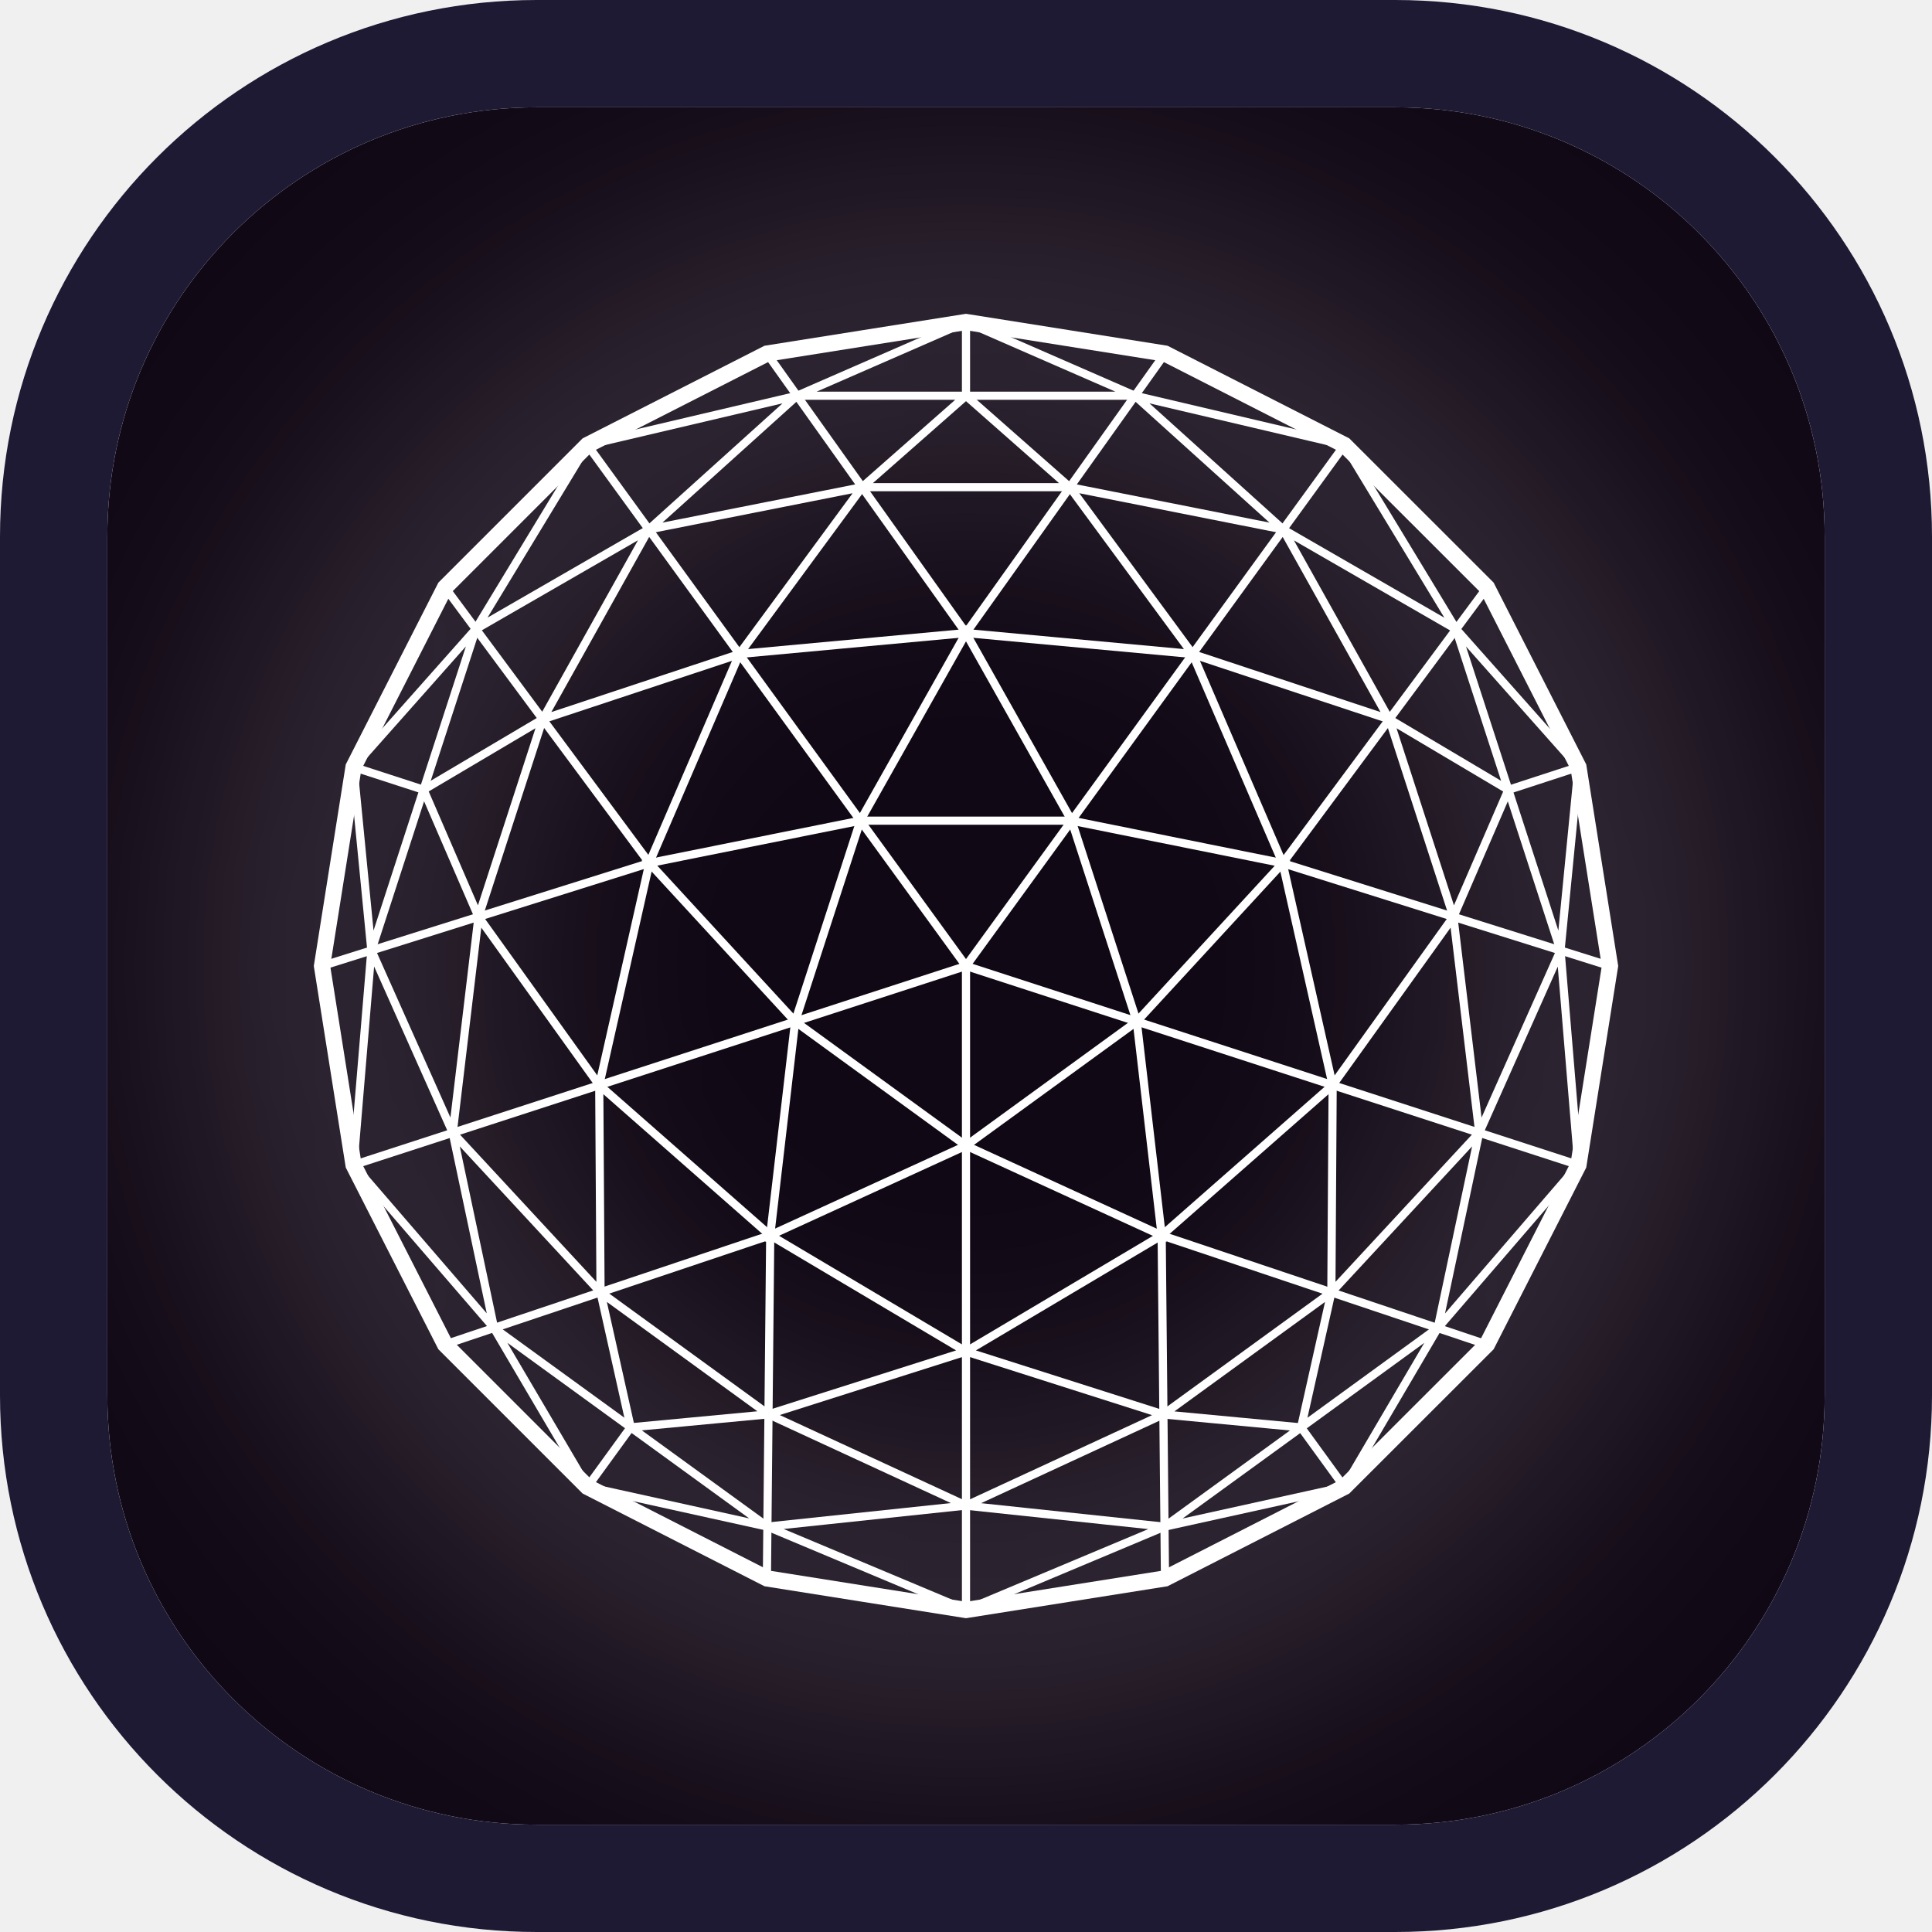
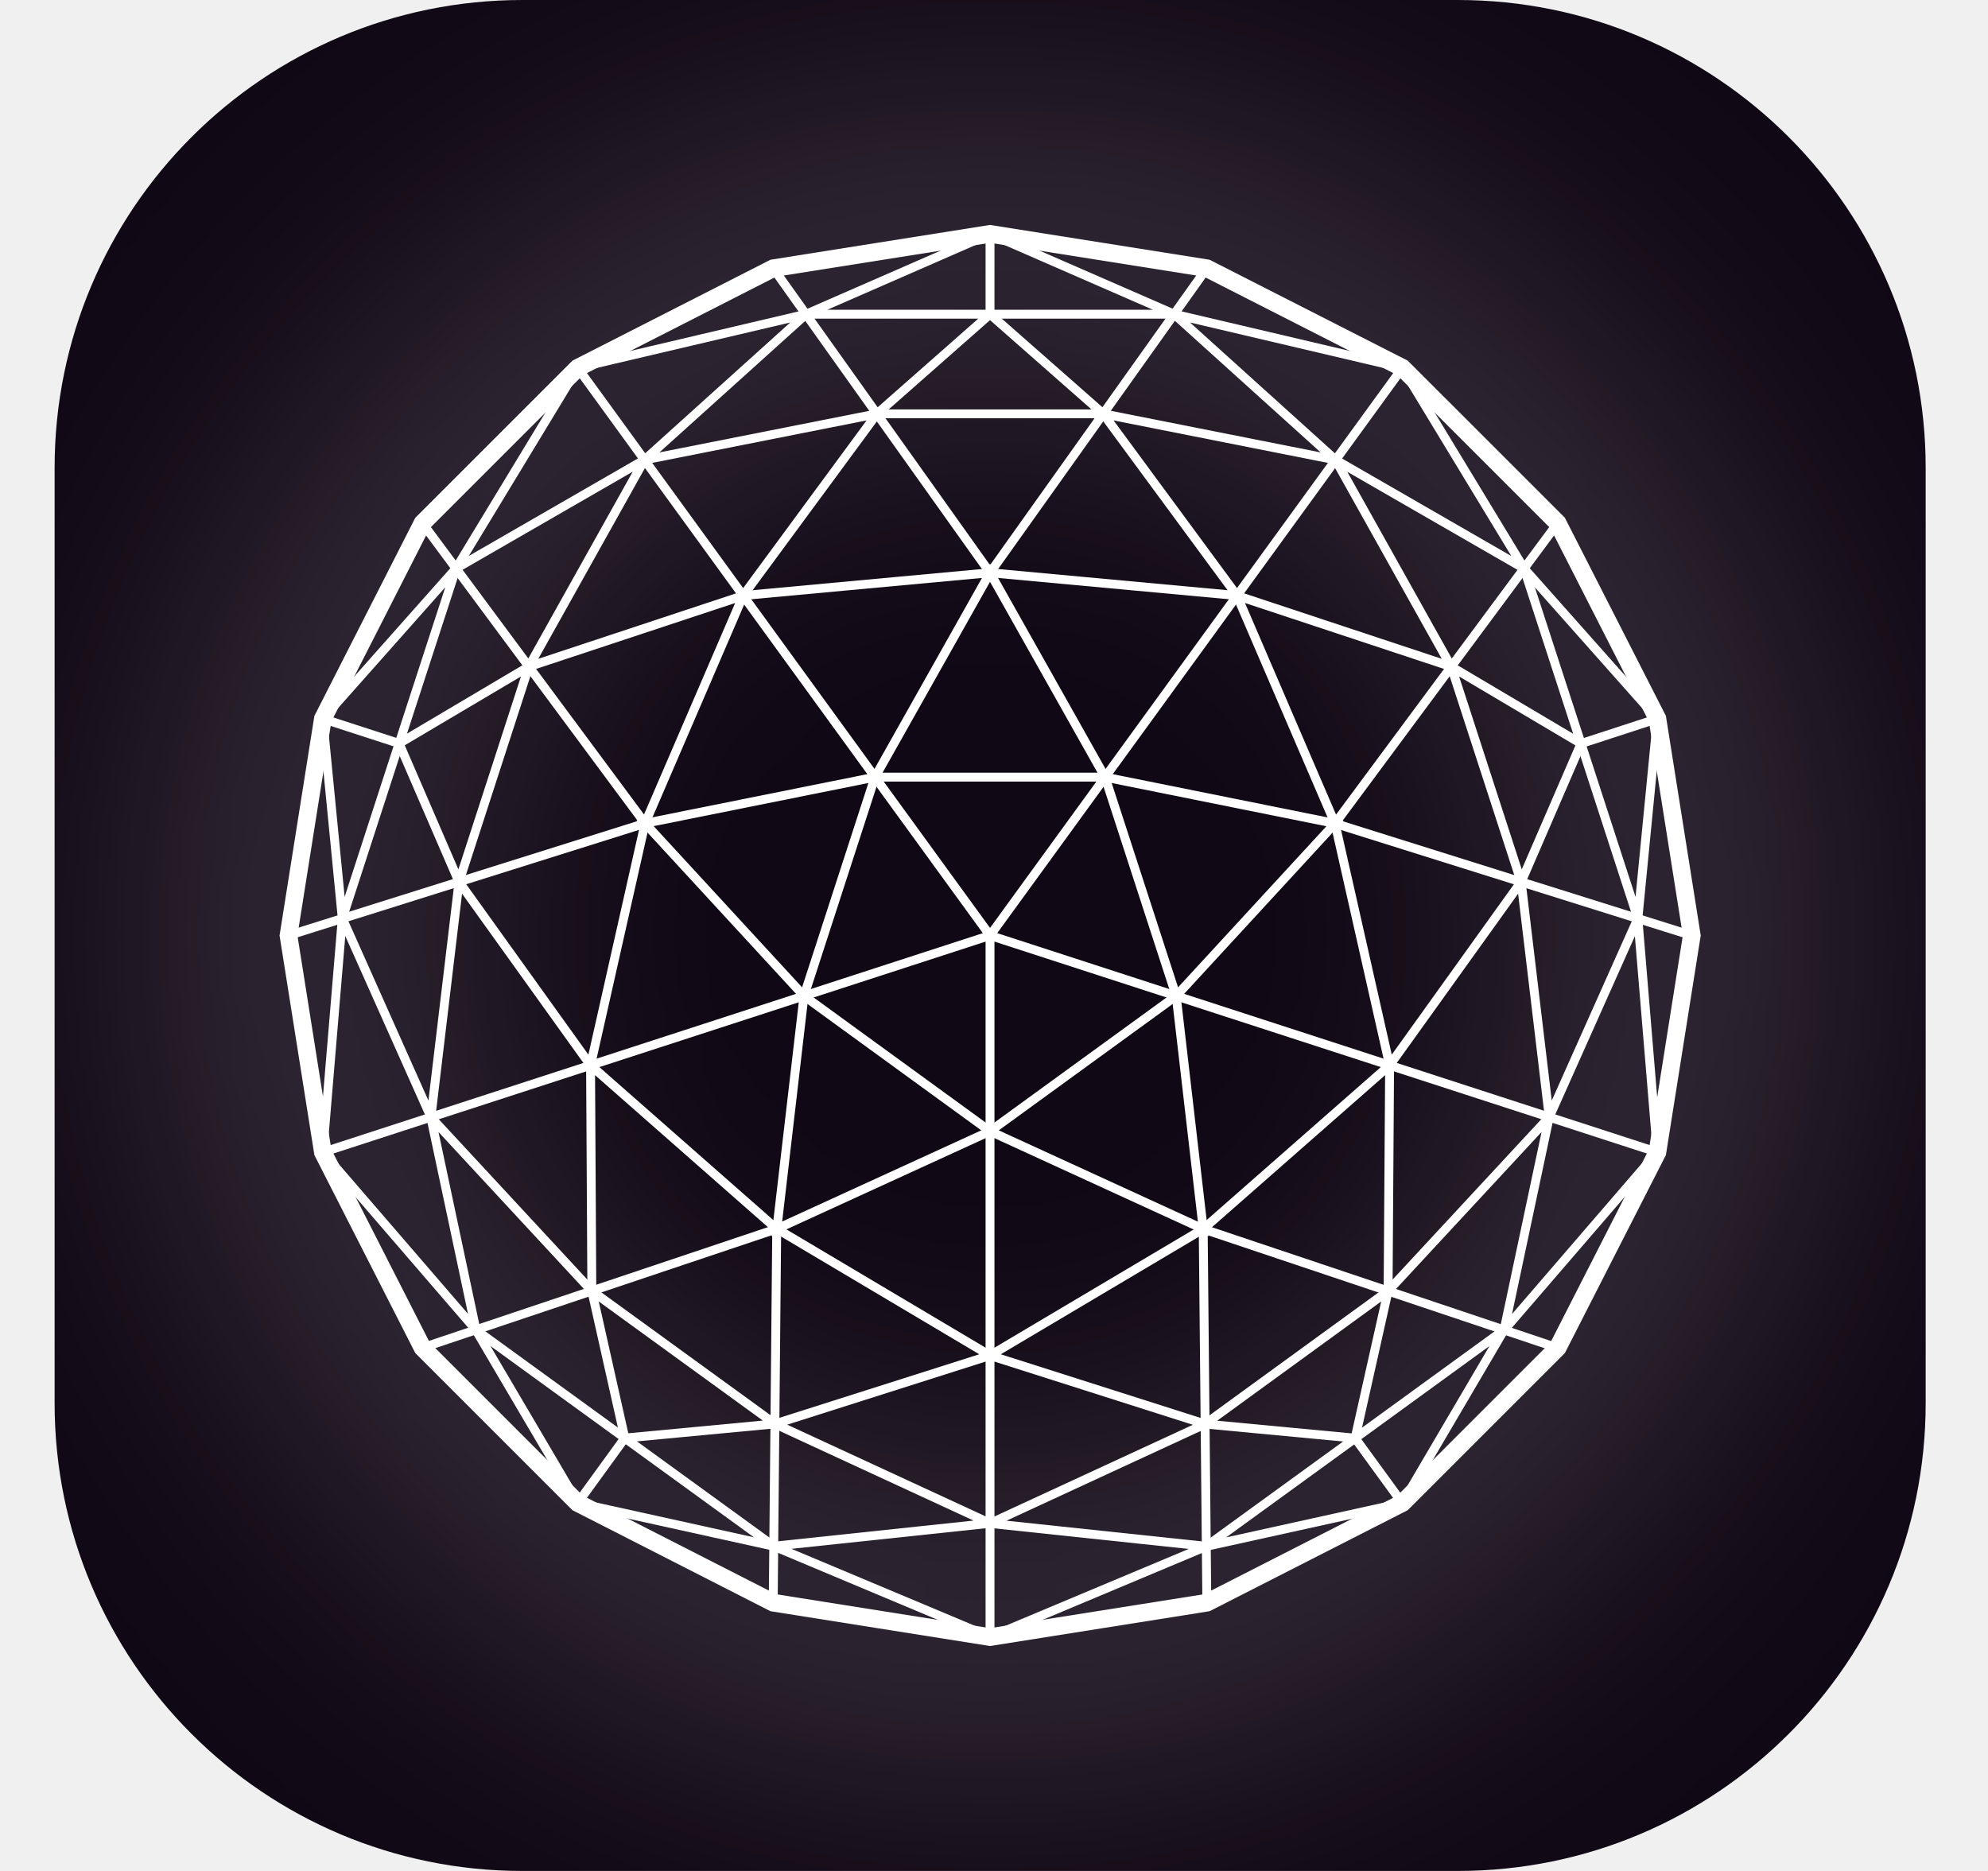
- <svg xmlns="http://www.w3.org/2000/svg" width="18" height="18" viewBox="0 0 18 18" fill="none">
+ <svg xmlns="http://www.w3.org/2000/svg" width="17" height="16" viewBox="0 0 17 16" fill="none">
  <g clip-path="url(#clip0_1758_7129)">
-     <rect x="1" y="1" width="16" height="16" rx="4" fill="#110815" />
+     <rect x="0.467" width="16" height="16" rx="4" fill="#110815" />
    <g filter="url(#filter0_f_1758_7129)">
-       <path d="M13.854 5.473L12.526 4.146L10.854 3.294L9 3L7.146 3.294L5.473 4.146L4.146 5.473L3.294 7.146L3 9L3.294 10.854L4.146 12.526L5.473 13.853L7.146 14.706L9 15L10.854 14.706L12.526 13.853L13.854 12.526L14.706 10.854L15 9L14.706 7.146L13.854 5.473Z" stroke="white" stroke-width="0.364" stroke-miterlimit="10" />
+       <path d="M13.32 4.473L11.993 3.146L10.32 2.294L8.466 2L6.612 2.294L4.94 3.146L3.613 4.473L2.761 6.146L2.467 8L2.761 9.854L3.613 11.526L4.94 12.853L6.612 13.706L8.466 14L10.32 13.706L11.993 12.853L13.32 11.526L14.173 9.854L14.467 8L14.173 6.146L13.32 4.473Z" stroke="white" stroke-width="0.364" stroke-miterlimit="10" />
    </g>
-     <path d="M13.854 5.473L12.526 4.146L10.854 3.294L9 3L7.146 3.294L5.473 4.146L4.146 5.473L3.294 7.146L3 9L3.294 10.854L4.146 12.526L5.473 13.853L7.146 14.706L9 15L10.854 14.706L12.526 13.853L13.854 12.526L14.706 10.854L15 9L14.706 7.146L13.854 5.473Z" stroke="white" stroke-width="0.151" stroke-miterlimit="10" />
-     <path d="M12.526 4.146L9 9" stroke="white" stroke-width="0.076" stroke-miterlimit="10" />
-     <path d="M5.473 4.146L9 9" stroke="white" stroke-width="0.076" stroke-miterlimit="10" />
-     <path d="M3.294 10.854L9 9" stroke="white" stroke-width="0.076" stroke-miterlimit="10" />
-     <path d="M9 14.999V9" stroke="white" stroke-width="0.076" stroke-miterlimit="10" />
-     <path d="M14.706 10.854L9 9" stroke="white" stroke-width="0.076" stroke-miterlimit="10" />
-     <path d="M9 10.674L10.591 9.517L9.984 7.646H8.016L7.408 9.517L9 10.674Z" stroke="white" stroke-width="0.076" stroke-miterlimit="10" />
-     <path d="M7.146 3.294L9 5.898L10.854 3.294" stroke="white" stroke-width="0.076" stroke-miterlimit="10" />
-     <path d="M9 3.687V3L7.426 3.687H9ZM9 3.687L8.032 4.539H9.967L9 3.687Z" stroke="white" stroke-width="0.076" stroke-miterlimit="10" />
-     <path d="M9 3L10.574 3.687H9" stroke="white" stroke-width="0.076" stroke-miterlimit="10" />
-     <path d="M8.015 7.646L9 5.898L9.984 7.646" stroke="white" stroke-width="0.076" stroke-miterlimit="10" />
-     <path d="M9 5.898L6.889 6.093L8.032 4.539L6.044 4.933L7.426 3.687L5.473 4.146" stroke="white" stroke-width="0.076" stroke-miterlimit="10" />
-     <path d="M9 5.898L11.111 6.093L9.967 4.539L11.955 4.933L10.574 3.687L12.526 4.146" stroke="white" stroke-width="0.076" stroke-miterlimit="10" />
-     <path d="M3 9L6.05 8.041L4.146 5.473" stroke="white" stroke-width="0.076" stroke-miterlimit="10" />
-     <path d="M3.946 7.358L3.293 7.146L3.46 8.855L3.946 7.358ZM3.946 7.358L4.458 8.542L5.056 6.701L3.946 7.358Z" stroke="white" stroke-width="0.076" stroke-miterlimit="10" />
-     <path d="M3.293 7.146L4.433 5.861L3.946 7.358" stroke="white" stroke-width="0.076" stroke-miterlimit="10" />
-     <path d="M7.408 9.517L6.05 8.041L8.016 7.646" stroke="white" stroke-width="0.076" stroke-miterlimit="10" />
-     <path d="M6.05 8.041L5.583 10.11L4.458 8.541L4.218 10.553L3.46 8.854L3.293 10.854" stroke="white" stroke-width="0.076" stroke-miterlimit="10" />
-     <path d="M6.049 8.041L6.888 6.094L5.056 6.701L6.044 4.932L4.433 5.861L5.473 4.146" stroke="white" stroke-width="0.076" stroke-miterlimit="10" />
-     <path d="M7.145 14.706L7.176 11.509L4.145 12.526" stroke="white" stroke-width="0.076" stroke-miterlimit="10" />
-     <path d="M5.876 13.298L5.473 13.853L7.15 14.223L5.876 13.298ZM5.876 13.298L7.16 13.177L5.595 12.04L5.876 13.298Z" stroke="white" stroke-width="0.076" stroke-miterlimit="10" />
-     <path d="M5.473 13.853L4.602 12.373L5.876 13.298" stroke="white" stroke-width="0.076" stroke-miterlimit="10" />
-     <path d="M9 10.674L7.176 11.509L7.408 9.517" stroke="white" stroke-width="0.076" stroke-miterlimit="10" />
-     <path d="M7.176 11.509L9 12.592L7.16 13.177L9 14.027L7.15 14.223L9 14.999" stroke="white" stroke-width="0.076" stroke-miterlimit="10" />
-     <path d="M7.176 11.51L5.583 10.11L5.595 12.04L4.218 10.554L4.603 12.373L3.293 10.854" stroke="white" stroke-width="0.076" stroke-miterlimit="10" />
-     <path d="M13.853 12.527L10.823 11.51L10.854 14.706" stroke="white" stroke-width="0.076" stroke-miterlimit="10" />
-     <path d="M12.122 13.299L12.525 13.854L13.395 12.373L12.122 13.299ZM12.122 13.299L12.404 12.04L10.838 13.178L12.122 13.299Z" stroke="white" stroke-width="0.076" stroke-miterlimit="10" />
-     <path d="M12.525 13.854L10.848 14.224L12.122 13.299" stroke="white" stroke-width="0.076" stroke-miterlimit="10" />
-     <path d="M10.591 9.517L10.823 11.51L9 10.674" stroke="white" stroke-width="0.076" stroke-miterlimit="10" />
-     <path d="M10.823 11.51L12.416 10.11L12.404 12.04L13.781 10.554L13.395 12.374L14.705 10.854" stroke="white" stroke-width="0.076" stroke-miterlimit="10" />
-     <path d="M10.823 11.51L9 12.592L10.838 13.178L9 14.028L10.849 14.224L9 15" stroke="white" stroke-width="0.076" stroke-miterlimit="10" />
-     <path d="M13.854 5.474L11.95 8.042L14.999 9" stroke="white" stroke-width="0.076" stroke-miterlimit="10" />
-     <path d="M14.053 7.359L14.706 7.146L13.566 5.862L14.053 7.359ZM14.053 7.359L12.944 6.701L13.541 8.542L14.053 7.359Z" stroke="white" stroke-width="0.076" stroke-miterlimit="10" />
-     <path d="M14.706 7.146L14.539 8.855L14.053 7.359" stroke="white" stroke-width="0.076" stroke-miterlimit="10" />
-     <path d="M9.984 7.646L11.95 8.042L10.591 9.517" stroke="white" stroke-width="0.076" stroke-miterlimit="10" />
-     <path d="M11.95 8.042L11.111 6.094L12.943 6.701L11.955 4.933L13.566 5.862L12.526 4.147" stroke="white" stroke-width="0.076" stroke-miterlimit="10" />
-     <path d="M11.95 8.041L12.416 10.11L13.541 8.541L13.782 10.553L14.539 8.855L14.705 10.854" stroke="white" stroke-width="0.076" stroke-miterlimit="10" />
+     <path d="M13.32 4.473L11.993 3.146L10.32 2.294L8.466 2L6.612 2.294L4.94 3.146L3.613 4.473L2.761 6.146L2.467 8L2.761 9.854L3.613 11.526L4.94 12.853L6.612 13.706L8.466 14L10.32 13.706L11.993 12.853L13.32 11.526L14.173 9.854L14.467 8L14.173 6.146L13.32 4.473Z" stroke="white" stroke-width="0.151" stroke-miterlimit="10" />
+     <path d="M11.993 3.146L8.466 8" stroke="white" stroke-width="0.076" stroke-miterlimit="10" />
+     <path d="M4.94 3.146L8.466 8" stroke="white" stroke-width="0.076" stroke-miterlimit="10" />
+     <path d="M2.761 9.854L8.466 8" stroke="white" stroke-width="0.076" stroke-miterlimit="10" />
+     <path d="M8.466 13.999V8" stroke="white" stroke-width="0.076" stroke-miterlimit="10" />
+     <path d="M14.173 9.854L8.466 8" stroke="white" stroke-width="0.076" stroke-miterlimit="10" />
+     <path d="M8.466 9.674L10.058 8.517L9.45 6.646H7.482L6.875 8.517L8.466 9.674Z" stroke="white" stroke-width="0.076" stroke-miterlimit="10" />
+     <path d="M6.612 2.294L8.466 4.898L10.32 2.294" stroke="white" stroke-width="0.076" stroke-miterlimit="10" />
+     <path d="M8.466 2.687V2L6.893 2.687H8.466ZM8.466 2.687L7.499 3.539H9.434L8.466 2.687Z" stroke="white" stroke-width="0.076" stroke-miterlimit="10" />
+     <path d="M8.466 2L10.041 2.687H8.466" stroke="white" stroke-width="0.076" stroke-miterlimit="10" />
+     <path d="M7.482 6.646L8.466 4.898L9.45 6.646" stroke="white" stroke-width="0.076" stroke-miterlimit="10" />
+     <path d="M8.466 4.898L6.355 5.093L7.499 3.539L5.511 3.933L6.893 2.687L4.94 3.146" stroke="white" stroke-width="0.076" stroke-miterlimit="10" />
+     <path d="M8.466 4.898L10.578 5.093L9.434 3.539L11.421 3.933L10.041 2.687L11.993 3.146" stroke="white" stroke-width="0.076" stroke-miterlimit="10" />
+     <path d="M2.467 8L5.516 7.041L3.612 4.473" stroke="white" stroke-width="0.076" stroke-miterlimit="10" />
+     <path d="M3.413 6.358L2.76 6.146L2.927 7.855L3.413 6.358ZM3.413 6.358L3.925 7.542L4.522 5.701L3.413 6.358Z" stroke="white" stroke-width="0.076" stroke-miterlimit="10" />
+     <path d="M2.76 6.146L3.9 4.861L3.413 6.358" stroke="white" stroke-width="0.076" stroke-miterlimit="10" />
+     <path d="M6.875 8.517L5.516 7.041L7.482 6.646" stroke="white" stroke-width="0.076" stroke-miterlimit="10" />
+     <path d="M5.516 7.041L5.05 9.11L3.925 7.541L3.685 9.553L2.927 7.854L2.76 9.854" stroke="white" stroke-width="0.076" stroke-miterlimit="10" />
+     <path d="M5.516 7.041L6.355 5.094L4.522 5.701L5.511 3.932L3.9 4.861L4.94 3.146" stroke="white" stroke-width="0.076" stroke-miterlimit="10" />
+     <path d="M6.612 13.706L6.642 10.509L3.612 11.526" stroke="white" stroke-width="0.076" stroke-miterlimit="10" />
+     <path d="M5.343 12.298L4.94 12.853L6.617 13.223L5.343 12.298ZM5.343 12.298L6.627 12.177L5.061 11.04L5.343 12.298Z" stroke="white" stroke-width="0.076" stroke-miterlimit="10" />
+     <path d="M4.94 12.853L4.069 11.373L5.343 12.298" stroke="white" stroke-width="0.076" stroke-miterlimit="10" />
+     <path d="M8.466 9.674L6.643 10.509L6.875 8.517" stroke="white" stroke-width="0.076" stroke-miterlimit="10" />
+     <path d="M6.643 10.509L8.466 11.592L6.627 12.177L8.466 13.027L6.617 13.223L8.466 13.999" stroke="white" stroke-width="0.076" stroke-miterlimit="10" />
+     <path d="M6.642 10.51L5.05 9.11L5.061 11.04L3.684 9.554L4.07 11.373L2.76 9.854" stroke="white" stroke-width="0.076" stroke-miterlimit="10" />
+     <path d="M13.319 11.527L10.289 10.51L10.32 13.706" stroke="white" stroke-width="0.076" stroke-miterlimit="10" />
+     <path d="M11.588 12.299L11.992 12.854L12.862 11.373L11.588 12.299ZM11.588 12.299L11.87 11.04L10.305 12.178L11.588 12.299Z" stroke="white" stroke-width="0.076" stroke-miterlimit="10" />
+     <path d="M11.992 12.854L10.315 13.224L11.589 12.299" stroke="white" stroke-width="0.076" stroke-miterlimit="10" />
+     <path d="M10.058 8.517L10.289 10.51L8.466 9.674" stroke="white" stroke-width="0.076" stroke-miterlimit="10" />
+     <path d="M10.289 10.51L11.883 9.11L11.87 11.04L13.248 9.554L12.862 11.374L14.172 9.854" stroke="white" stroke-width="0.076" stroke-miterlimit="10" />
+     <path d="M10.289 10.51L8.466 11.592L10.305 12.178L8.466 13.028L10.316 13.224L8.466 14" stroke="white" stroke-width="0.076" stroke-miterlimit="10" />
+     <path d="M13.32 4.474L11.416 7.042L14.466 8" stroke="white" stroke-width="0.076" stroke-miterlimit="10" />
+     <path d="M13.52 6.359L14.173 6.146L13.033 4.862L13.52 6.359ZM13.52 6.359L12.41 5.701L13.008 7.542L13.52 6.359Z" stroke="white" stroke-width="0.076" stroke-miterlimit="10" />
+     <path d="M14.173 6.146L14.006 7.855L13.52 6.359" stroke="white" stroke-width="0.076" stroke-miterlimit="10" />
+     <path d="M9.45 6.646L11.416 7.042L10.058 8.517" stroke="white" stroke-width="0.076" stroke-miterlimit="10" />
+     <path d="M11.416 7.042L10.578 5.094L12.41 5.701L11.421 3.933L13.033 4.862L11.993 3.147" stroke="white" stroke-width="0.076" stroke-miterlimit="10" />
+     <path d="M11.416 7.041L11.883 9.11L13.008 7.541L13.248 9.553L14.006 7.855L14.172 9.854" stroke="white" stroke-width="0.076" stroke-miterlimit="10" />
  </g>
-   <rect x="0.5" y="0.5" width="17" height="17" rx="4.5" stroke="#1F1A34" />
  <defs>
-     <filter id="filter0_f_1758_7129" x="0.087" y="0.087" width="17.827" height="17.827" filterUnits="userSpaceOnUse" color-interpolation-filters="sRGB">
+     <filter id="filter0_f_1758_7129" x="-0.447" y="-0.914" width="17.827" height="17.827" filterUnits="userSpaceOnUse" color-interpolation-filters="sRGB">
      <feFlood flood-opacity="0" result="BackgroundImageFix" />
      <feBlend mode="normal" in="SourceGraphic" in2="BackgroundImageFix" result="shape" />
      <feGaussianBlur stdDeviation="1.365" result="effect1_foregroundBlur_1758_7129" />
    </filter>
    <clipPath id="clip0_1758_7129">
-       <rect x="1" y="1" width="16" height="16" rx="4" fill="white" />
+       <rect x="0.467" width="16" height="16" rx="4" fill="white" />
    </clipPath>
  </defs>
</svg>
